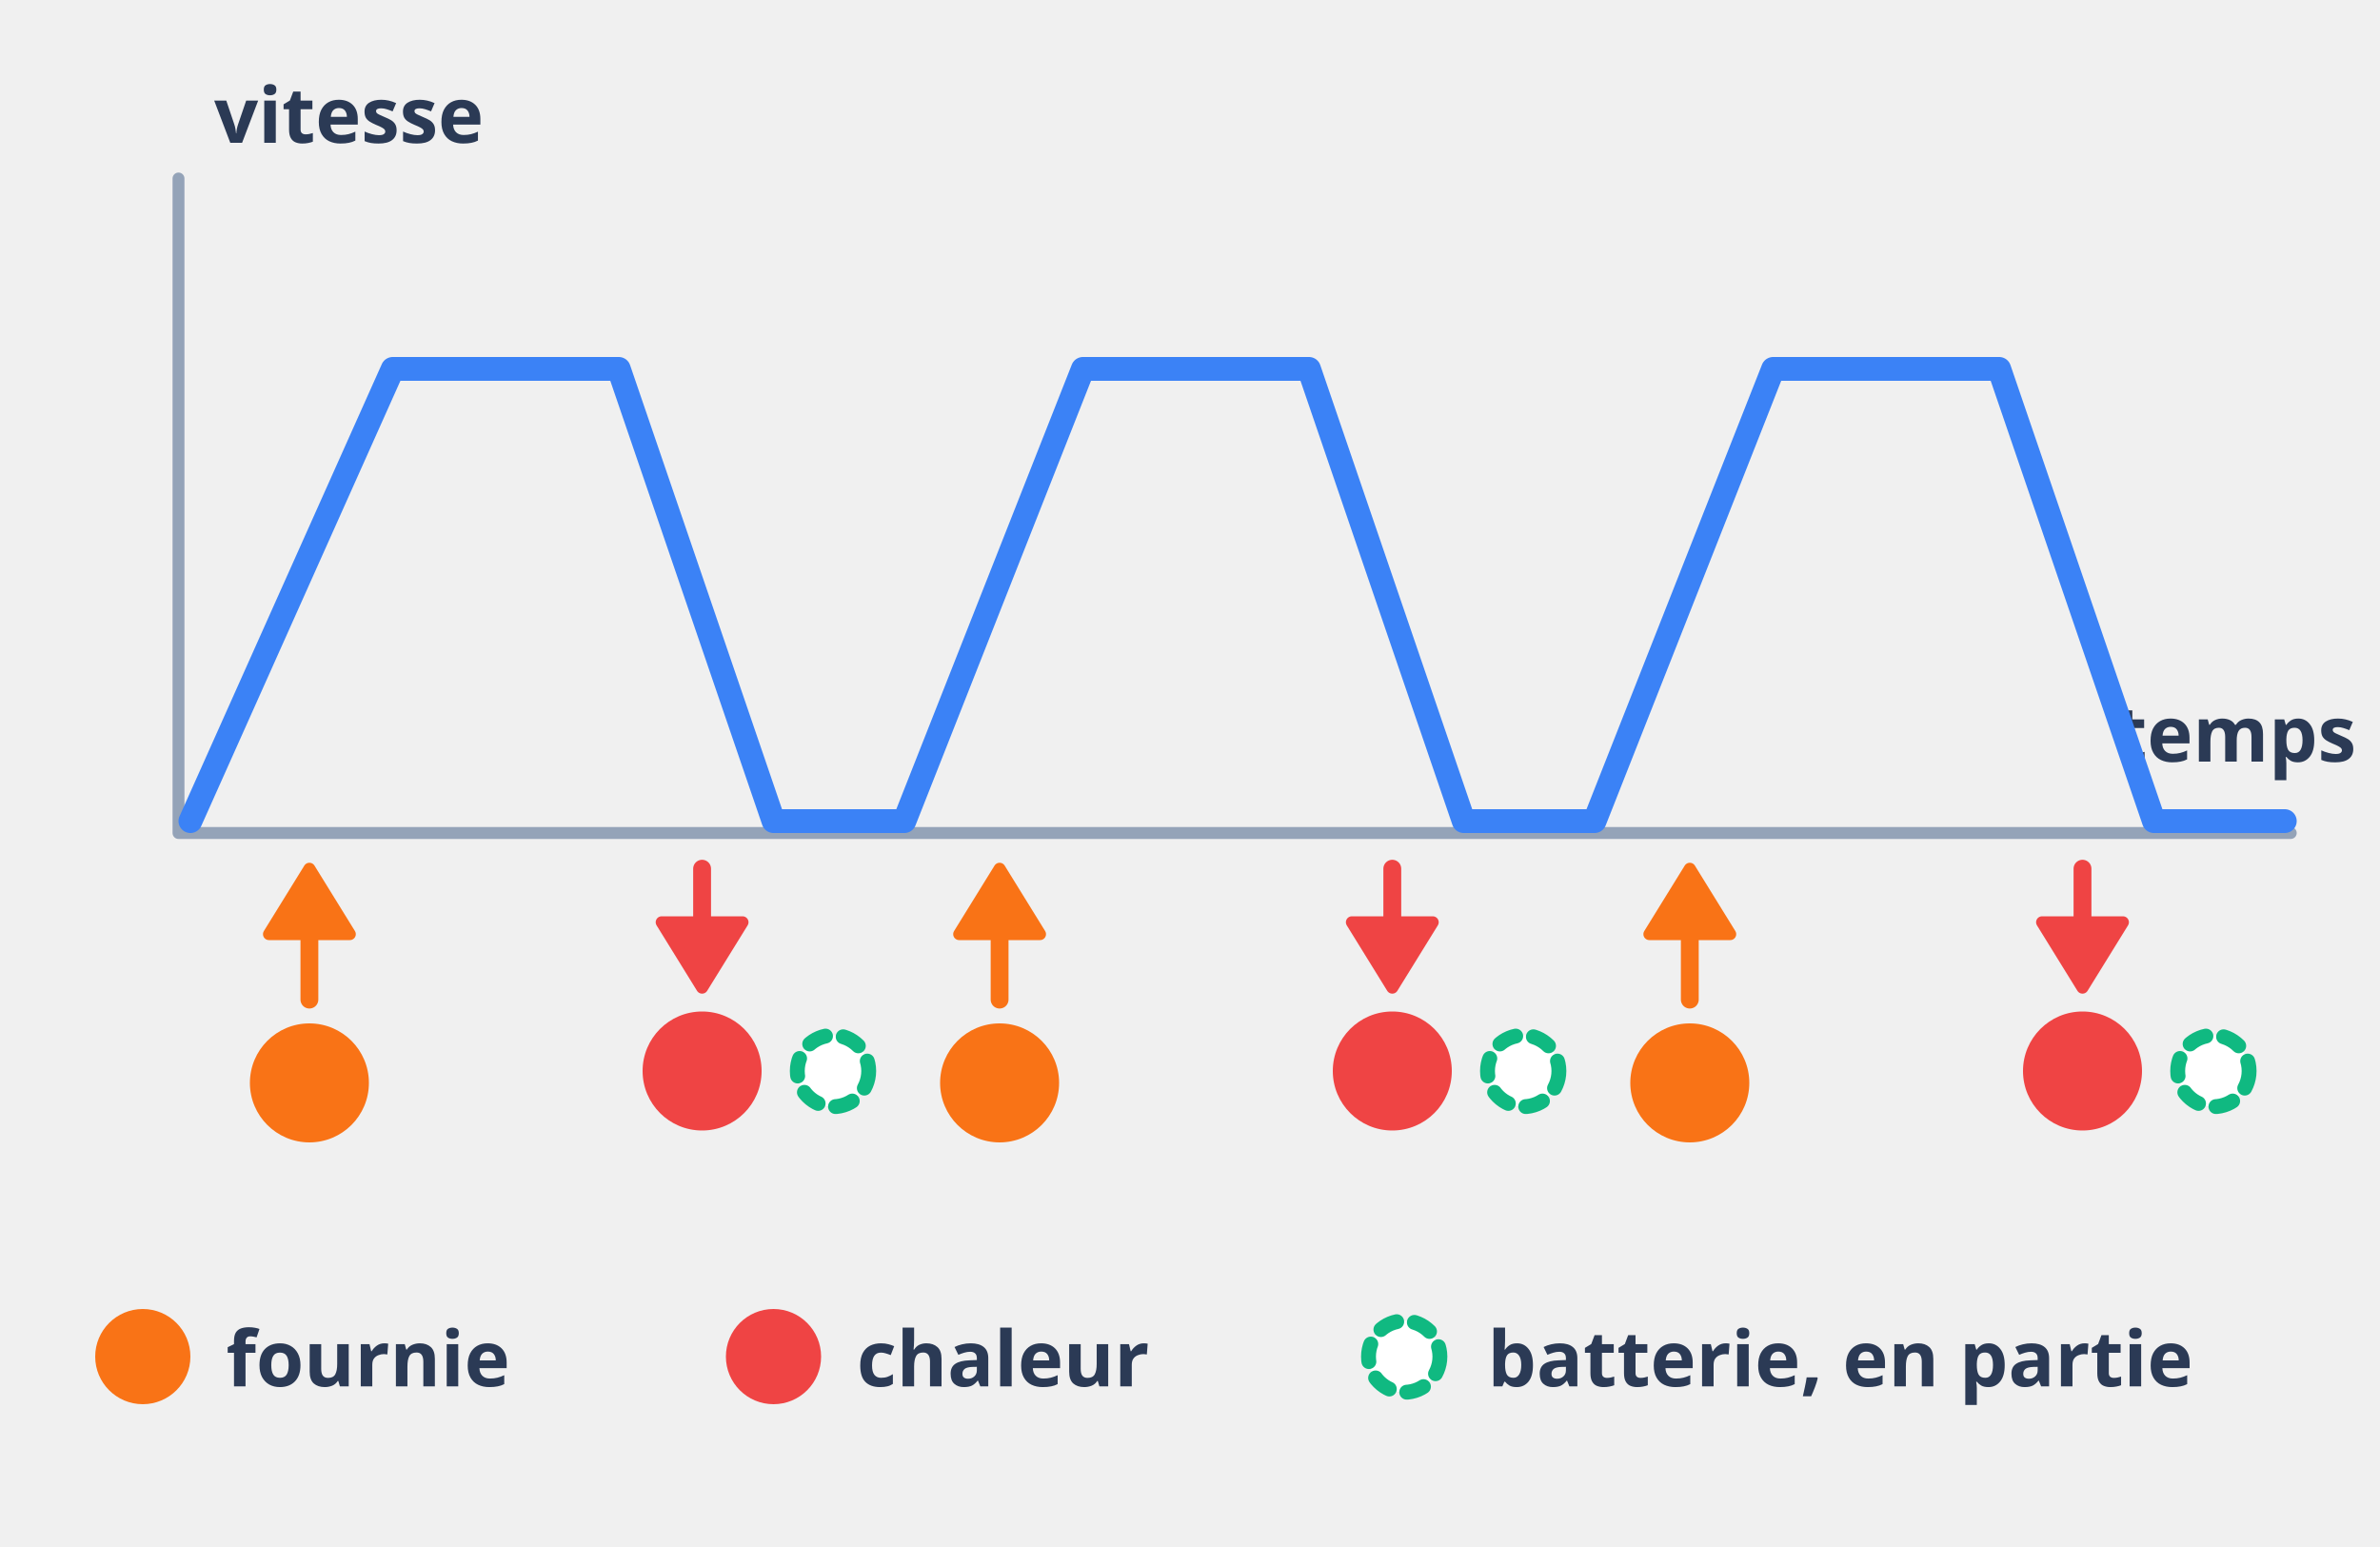
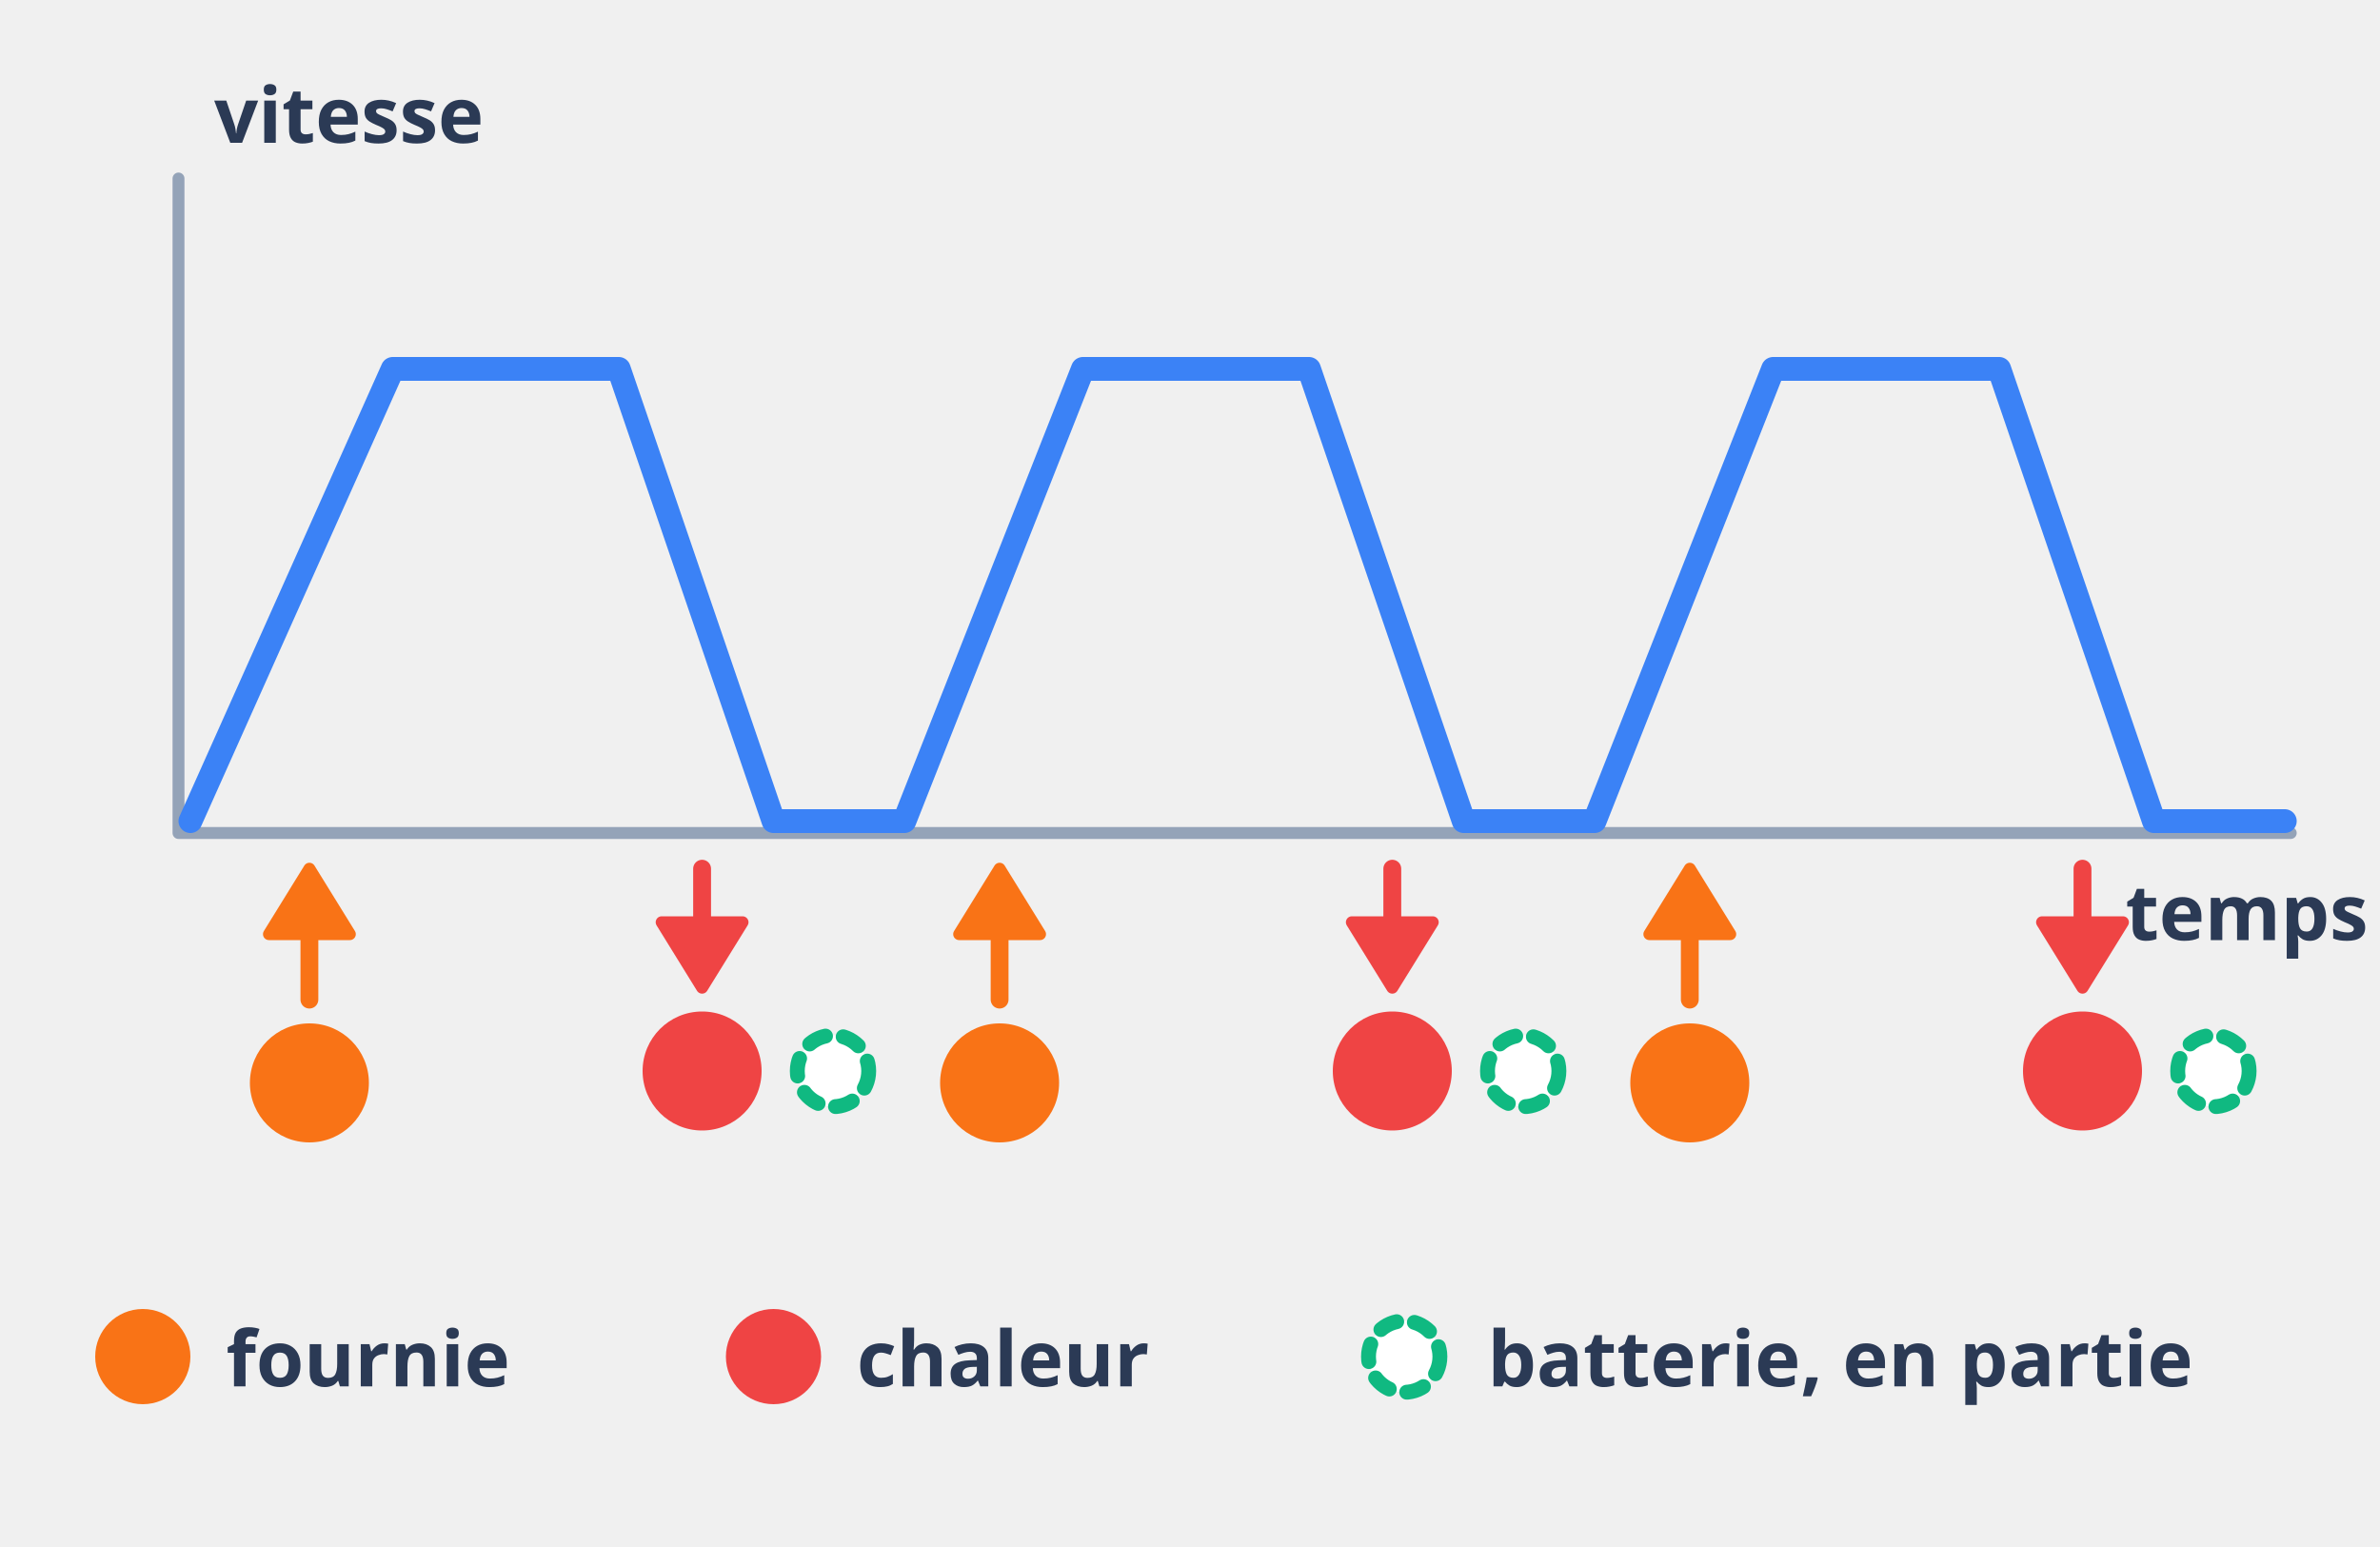
<svg xmlns="http://www.w3.org/2000/svg" viewBox="0 0 400 260" role="img">
  <style>@media (prefers-reduced-motion: reduce){*{animation:none!important}}</style>
  <g font-family="system-ui, sans-serif" font-weight="600" text-anchor="middle" stroke-linecap="round" stroke-linejoin="round">
    <path d="M30 30V140H385" stroke="#94A3B8" stroke-width="2" fill="none" />
    <text x="36" y="24" font-size="13" text-anchor="start" fill="#2B3A55">vitesse</text>
-     <text x="396" y="128" font-size="13" text-anchor="end" fill="#2B3A55">temps</text>
+     <text x="398" y="158" font-size="13" text-anchor="end" fill="#2B3A55">temps</text>
    <path d="M32 138L66 62H104L130 138H152L182 62H220L246 138H268L298 62H336L362 138H384" stroke="#3B82F6" stroke-width="4" fill="none" />
    <circle cx="52" cy="182" r="10" fill="#F97316" />
    <line x1="52" y1="168" x2="52" y2="156" stroke="#F97316" stroke-width="3" />
    <polygon points="52,146 58.8,157 45.2,157" fill="#F97316" stroke="#F97316" stroke-width="2" />
    <line x1="118" y1="146" x2="118" y2="156" stroke="#EF4444" stroke-width="3" />
    <polygon points="118,166 111.2,155 124.8,155" fill="#EF4444" stroke="#EF4444" stroke-width="2" />
    <circle cx="118" cy="180" r="10" fill="#EF4444" />
    <circle cx="140" cy="180" r="6" fill="#FFFFFF" stroke="#10B981" stroke-width="2.5" stroke-dasharray="3 3" />
    <circle cx="168" cy="182" r="10" fill="#F97316" />
    <line x1="168" y1="168" x2="168" y2="156" stroke="#F97316" stroke-width="3" />
    <polygon points="168,146 174.8,157 161.2,157" fill="#F97316" stroke="#F97316" stroke-width="2" />
    <line x1="234" y1="146" x2="234" y2="156" stroke="#EF4444" stroke-width="3" />
    <polygon points="234,166 227.2,155 240.8,155" fill="#EF4444" stroke="#EF4444" stroke-width="2" />
    <circle cx="234" cy="180" r="10" fill="#EF4444" />
    <circle cx="256" cy="180" r="6" fill="#FFFFFF" stroke="#10B981" stroke-width="2.5" stroke-dasharray="3 3" />
    <circle cx="284" cy="182" r="10" fill="#F97316" />
    <line x1="284" y1="168" x2="284" y2="156" stroke="#F97316" stroke-width="3" />
    <polygon points="284,146 290.8,157 277.2,157" fill="#F97316" stroke="#F97316" stroke-width="2" />
    <line x1="350" y1="146" x2="350" y2="156" stroke="#EF4444" stroke-width="3" />
    <polygon points="350,166 343.2,155 356.8,155" fill="#EF4444" stroke="#EF4444" stroke-width="2" />
    <circle cx="350" cy="180" r="10" fill="#EF4444" />
    <circle cx="372" cy="180" r="6" fill="#FFFFFF" stroke="#10B981" stroke-width="2.5" stroke-dasharray="3 3" />
    <circle cx="24" cy="228" r="8" fill="#F97316" />
    <text x="38" y="233" font-size="13" text-anchor="start" fill="#2B3A55">fournie</text>
    <circle cx="130" cy="228" r="8" fill="#EF4444" />
    <text x="144" y="233" font-size="13" text-anchor="start" fill="#2B3A55">chaleur</text>
    <circle cx="236" cy="228" r="6" fill="#FFFFFF" stroke="#10B981" stroke-width="2.5" stroke-dasharray="3 3" />
    <text x="250" y="233" font-size="13" text-anchor="start" fill="#2B3A55">batterie, en partie</text>
  </g>
</svg>
